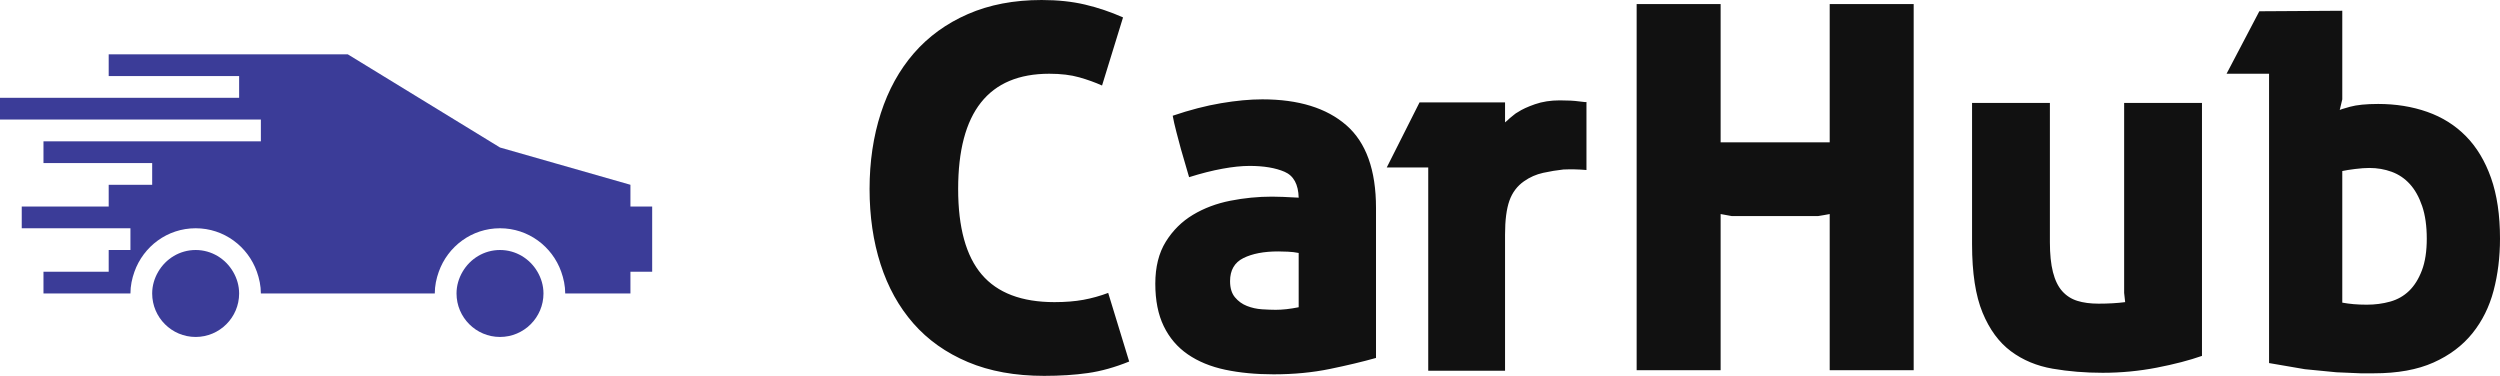
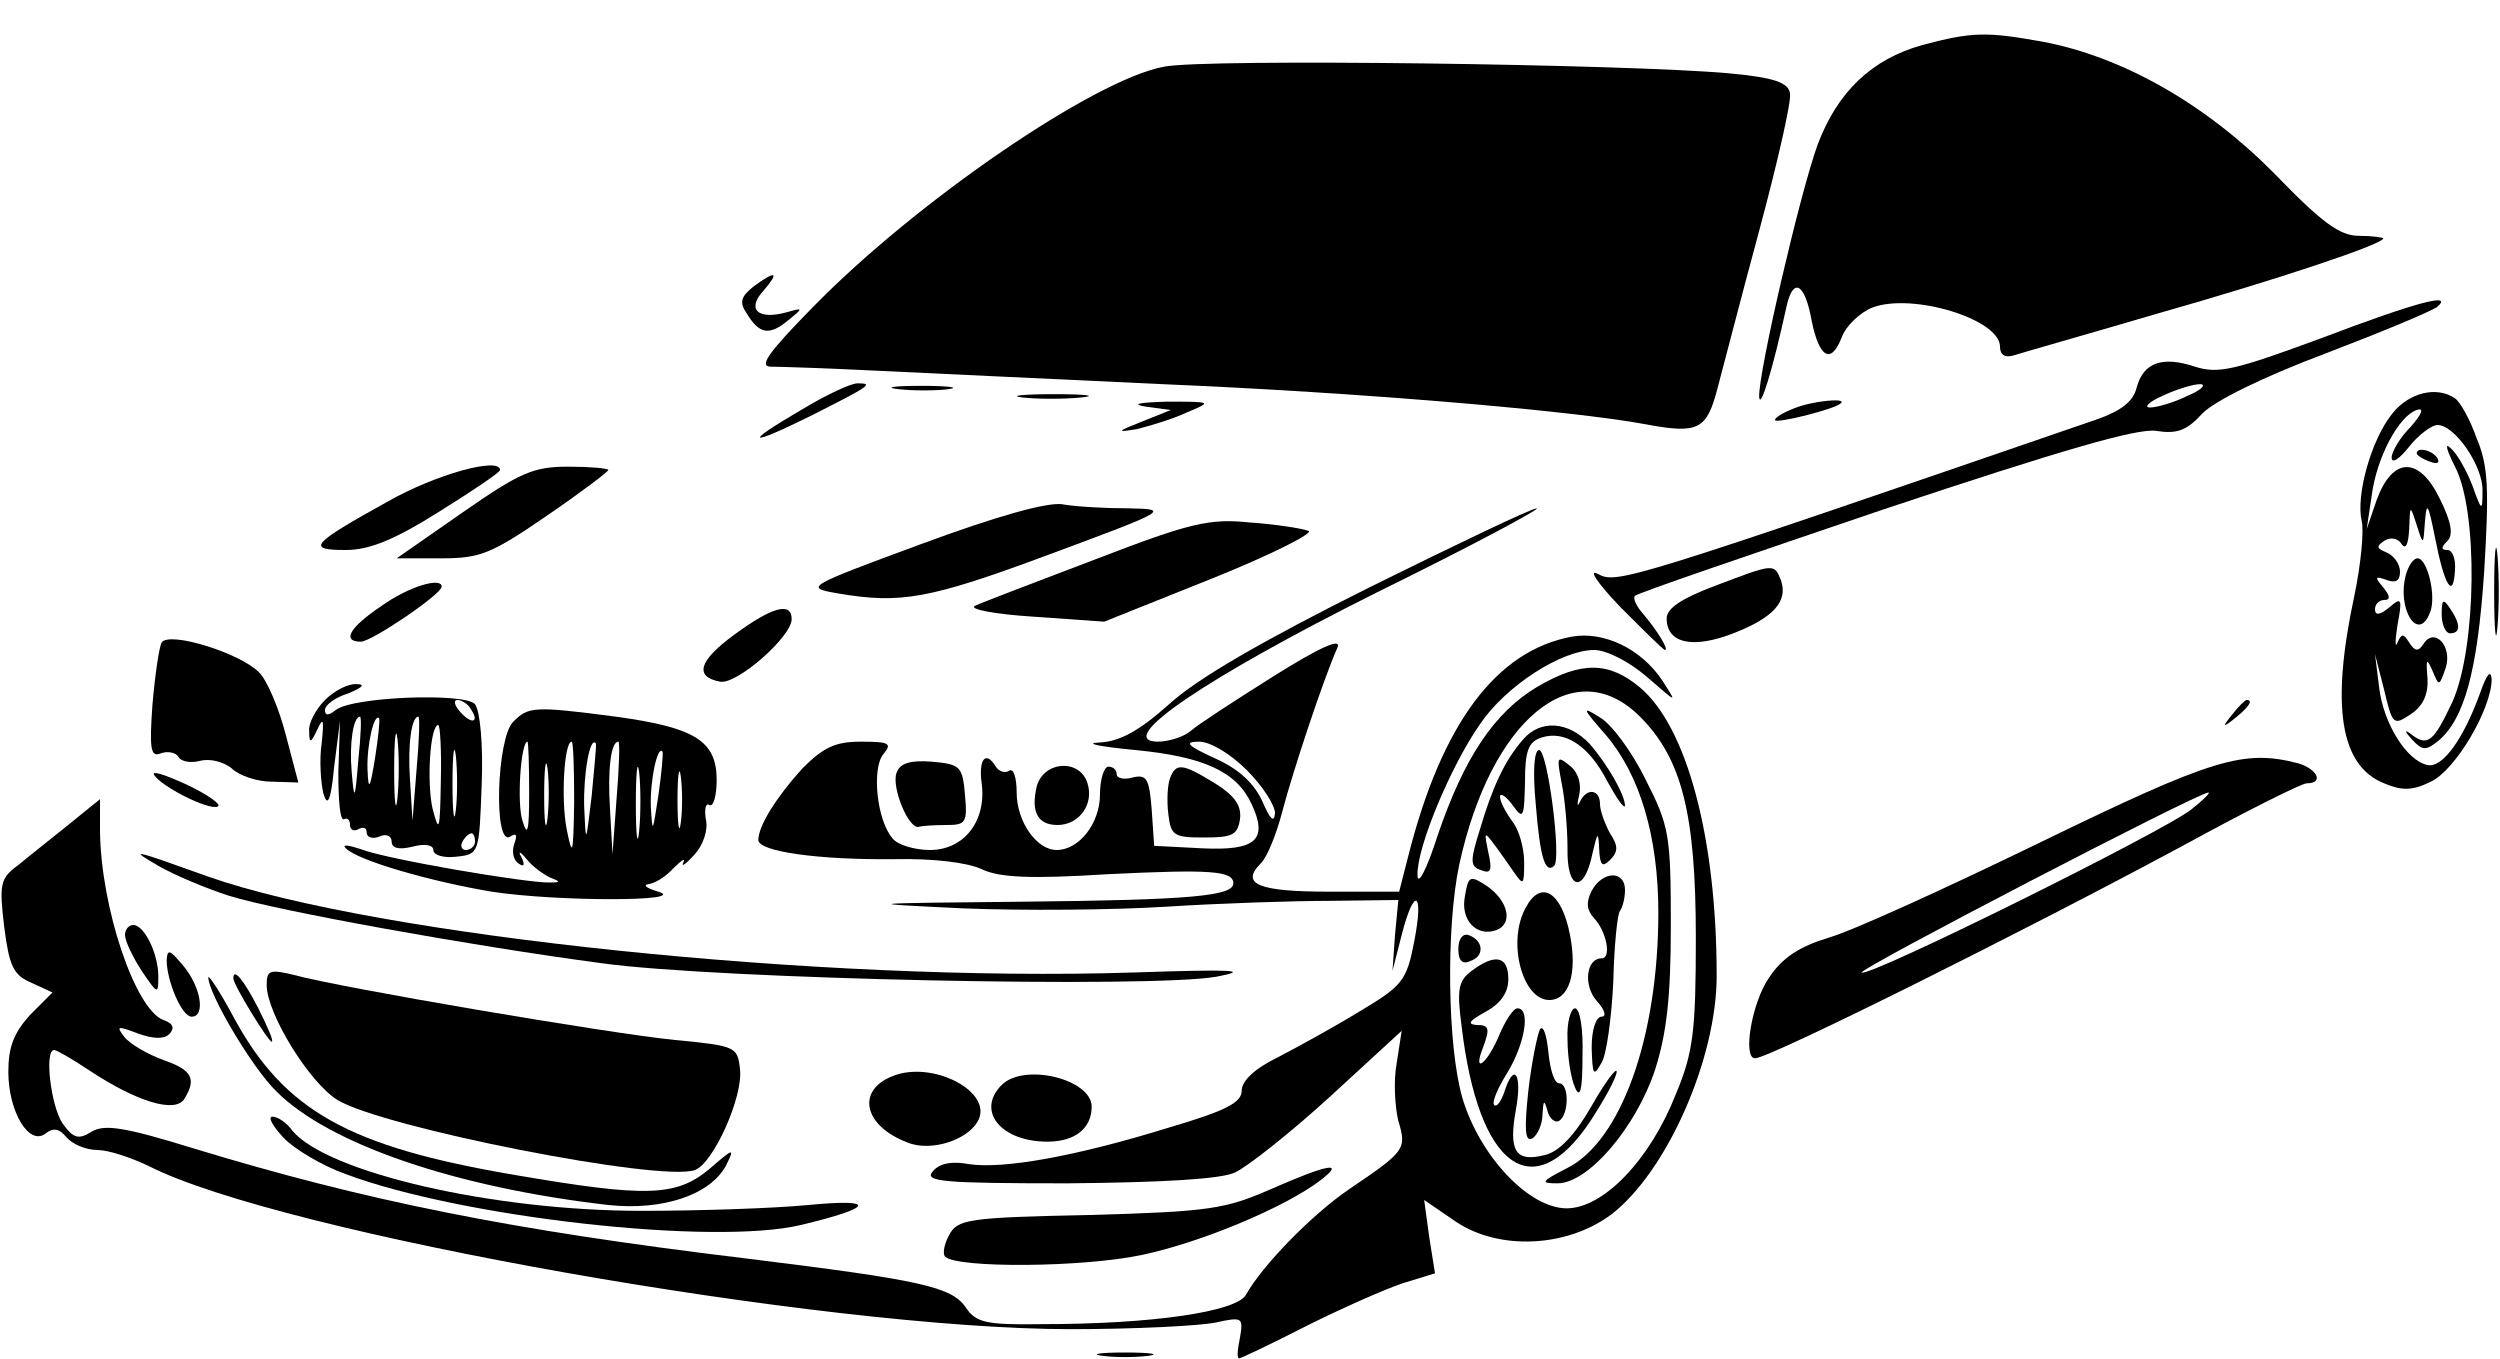
- <svg xmlns="http://www.w3.org/2000/svg" width="501.28" height="75.365" viewBox="0 0 230 34.579" class="css-1j8o68f" version="1.1" id="svg17">
-   <defs id="SvgjsDefs2381" />
-   <g id="SvgjsG2382" featurekey="PG4fjM-0" transform="matrix(2,0,0,2,0,-19)" fill="#3b3c98">
-     <g transform="translate(-270 -140)" id="g11">
-       <g id="g9">
-         <path d="M279,161c-0.736,0-1.375,0.405-1.722,1c-0.172,0.295-0.278,0.635-0.278,1c0,1.102,0.897,2,2,2c1.103,0,2-0.898,2-2    c0-0.365-0.105-0.705-0.278-1C280.375,161.405,279.737,161,279,161z" id="path3" />
-         <path d="M293,161c-0.736,0-1.375,0.405-1.722,1c-0.172,0.295-0.278,0.635-0.278,1c0,1.102,0.897,2,2,2c1.103,0,2-0.898,2-2    c0-0.365-0.105-0.705-0.278-1C294.375,161.405,293.737,161,293,161z" id="path5" />
-         <path d="M299,159v-1l-6-1.715L286,152h-11v1h6v1h-11v1h12v1h-10v1h5v1h-2v1h-4v1h5v1h-1v1h-3v1h4c0-0.352,0.072-0.686,0.184-1    c0.414-1.162,1.512-2,2.816-2c1.305,0,2.402,0.838,2.816,2c0.111,0.314,0.184,0.648,0.184,1h8c0-0.352,0.072-0.686,0.184-1    c0.414-1.162,1.512-2,2.816-2c1.305,0,2.402,0.838,2.816,2c0.111,0.314,0.184,0.648,0.184,1h3v-1h1v-3H299z" id="path7" />
-       </g>
-     </g>
-   </g>
-   <g id="SvgjsG2383" featurekey="jxYttZ-0" transform="matrix(2.355529,0,0,2.355529,78.25691,-13.04958)" fill="#111111">
-     <path d="M10.88 19.66 c-0.56 0.227 -1.097 0.377 -1.61 0.45 s-1.083 0.11 -1.71 0.11 c-1.133 0 -2.127 -0.18 -2.98 -0.54 s-1.563 -0.863 -2.13 -1.51 s-0.993 -1.417 -1.28 -2.31 s-0.43 -1.873 -0.43 -2.94 s0.147 -2.053 0.44 -2.96 s0.723 -1.687 1.29 -2.34 s1.27 -1.163 2.11 -1.53 s1.8 -0.55 2.88 -0.55 c0.627 0 1.193 0.06 1.7 0.18 s1 0.287 1.48 0.5 l-0.82 2.66 c-0.267 -0.12 -0.563 -0.227 -0.89 -0.32 s-0.717 -0.14 -1.17 -0.14 c-2.373 0 -3.56 1.5 -3.56 4.5 c0 1.507 0.307 2.62 0.92 3.34 s1.56 1.08 2.84 1.08 c0.427 0 0.803 -0.03 1.13 -0.09 s0.65 -0.15 0.97 -0.27 z M17.5 15.42 c-0.133 -0.027 -0.273 -0.043 -0.42 -0.05 s-0.273 -0.01 -0.38 -0.01 c-0.56 0 -1.013 0.087 -1.36 0.26 s-0.52 0.473 -0.52 0.9 c0 0.267 0.063 0.477 0.19 0.63 s0.283 0.267 0.47 0.34 s0.383 0.117 0.59 0.13 s0.383 0.02 0.53 0.02 c0.267 0 0.567 -0.033 0.9 -0.1 l0 -2.12 z M16.46 13.22 c0.107 0 0.25 0.003 0.43 0.01 s0.383 0.017 0.61 0.03 c-0.013 -0.52 -0.197 -0.857 -0.55 -1.01 s-0.81 -0.23 -1.37 -0.23 c-0.307 0 -0.66 0.037 -1.06 0.11 s-0.833 0.183 -1.3 0.33 l-0.32 -1.1 c-0.04 -0.147 -0.097 -0.36 -0.17 -0.64 s-0.123 -0.5 -0.15 -0.66 c0.667 -0.227 1.297 -0.39 1.89 -0.49 s1.13 -0.15 1.61 -0.15 c1.413 0 2.507 0.337 3.28 1.01 s1.16 1.75 1.16 3.23 l0 5.86 c-0.52 0.147 -1.12 0.29 -1.8 0.43 s-1.413 0.21 -2.2 0.21 c-0.693 0 -1.323 -0.06 -1.89 -0.18 s-1.053 -0.32 -1.46 -0.6 s-0.72 -0.647 -0.94 -1.1 s-0.33 -1.007 -0.33 -1.66 s0.137 -1.2 0.41 -1.64 s0.627 -0.79 1.06 -1.05 s0.92 -0.443 1.46 -0.55 s1.083 -0.16 1.63 -0.16 z M26.06 9.92 c0.16 -0.107 0.383 -0.21 0.67 -0.31 s0.61 -0.15 0.97 -0.15 c0.307 0 0.557 0.013 0.75 0.04 s0.29 0.033 0.29 0.02 l0 2.66 c-0.307 -0.027 -0.607 -0.033 -0.9 -0.02 c-0.253 0.027 -0.517 0.07 -0.79 0.13 s-0.523 0.17 -0.75 0.33 c-0.267 0.187 -0.457 0.44 -0.57 0.76 s-0.17 0.76 -0.17 1.32 l0 5.32 l-3 0 l0 -7.94 l-1.62 0 l1.28 -2.54 l3.34 0 l0 0.78 c0.067 -0.053 0.127 -0.107 0.18 -0.16 c0.053 -0.04 0.107 -0.083 0.16 -0.13 s0.107 -0.083 0.16 -0.11 z M30.7 5.7 l3.28 -0 l0 5.4 l4.26 0 l0 -5.4 l3.28 0 l0 14.3 l-3.28 0 l0 -6.1 c-0.08 0.013 -0.153 0.027 -0.22 0.04 l-0.24 0.04 l-3.36 0 l-0.44 -0.08 l0 6.1 l-3.28 0 l0 -14.3 z M43.8 9.56 l3.04 -0 l0 5.44 c0 0.467 0.04 0.857 0.12 1.17 s0.2 0.56 0.36 0.74 s0.357 0.307 0.59 0.38 s0.51 0.11 0.83 0.11 c0.387 0 0.733 -0.02 1.04 -0.06 l-0.04 -0.36 l0 -7.42 l3.04 0 l0 9.88 c-0.493 0.173 -1.083 0.327 -1.77 0.46 s-1.39 0.2 -2.11 0.2 c-0.68 0 -1.33 -0.053 -1.95 -0.16 s-1.163 -0.333 -1.63 -0.68 s-0.837 -0.85 -1.11 -1.51 s-0.41 -1.55 -0.41 -2.67 l0 -5.52 z M58.26 5.96 l-0 3.46 l-0.1 0.42 c0 -0.013 0.133 -0.057 0.4 -0.13 s0.633 -0.11 1.1 -0.11 c0.693 0 1.333 0.103 1.92 0.31 s1.09 0.523 1.51 0.95 s0.747 0.97 0.98 1.63 s0.35 1.45 0.35 2.37 c0 0.72 -0.083 1.397 -0.25 2.03 s-0.443 1.19 -0.83 1.67 s-0.893 0.86 -1.52 1.14 s-1.4 0.42 -2.32 0.42 l-0.53 0 l-0.94 -0.04 l-1.23 -0.12 l-1.4 -0.24 l0 -11.3 l-1.66 0 l1.28 -2.44 z M59.22 17.44 c0.32 0 0.623 -0.04 0.91 -0.12 s0.533 -0.22 0.74 -0.42 s0.373 -0.467 0.5 -0.8 s0.19 -0.747 0.19 -1.24 s-0.06 -0.917 -0.18 -1.27 s-0.28 -0.64 -0.48 -0.86 s-0.437 -0.38 -0.71 -0.48 s-0.563 -0.15 -0.87 -0.15 c-0.16 0 -0.347 0.013 -0.56 0.04 s-0.38 0.053 -0.5 0.08 l0 5.14 c0.147 0.027 0.297 0.047 0.45 0.06 s0.323 0.02 0.51 0.02 z" id="path14" />
+ <svg xmlns="http://www.w3.org/2000/svg" version="1.0" width="300pt" height="163pt" viewBox="0 0 300 163" preserveAspectRatio="xMidYMid meet">
+   <g transform="translate(0,163) scale(0.1,-0.1)" fill="#000000" stroke="none">
+     <path d="M2307 1576 c-61 -17 -102 -56 -126 -120 -21 -58 -71 -273 -70 -302 1 -17 16 31 33 109 8 35 22 27 30 -18 9 -44 23 -53 36 -20 5 14 22 30 37 36 48 18 153 -14 153 -47 0 -10 6 -14 18 -10 9 3 87 25 172 50 141 40 270 83 270 90 0 1 -13 3 -29 3 -23 0 -44 15 -102 75 -82 83 -182 140 -278 158 -67 12 -84 12 -144 -4z" />
+     <path d="M1397 1550 c-83 -15 -297 -161 -422 -289 -53 -54 -65 -71 -50 -71 11 0 70 -2 130 -5 61 -3 214 -10 340 -16 238 -10 493 -32 579 -48 64 -12 74 -7 87 43 6 22 28 108 50 189 22 82 39 156 37 165 -2 13 -19 19 -73 24 -120 11 -628 18 -678 8z" />
+     <path d="M904 1286 c-15 -12 -17 -19 -8 -32 15 -25 27 -27 49 -9 20 16 19 16 -2 10 -34 -9 -47 4 -27 26 20 23 15 25 -12 5z" />
+     <path d="M2785 1224 c-103 -38 -123 -43 -151 -34 -39 13 -62 5 -70 -25 -4 -17 -19 -28 -47 -38 -561 -193 -577 -198 -599 -186 -13 7 -1 -11 27 -40 28 -28 51 -51 53 -51 5 0 -9 23 -26 43 -8 9 -13 19 -10 22 2 3 137 49 299 104 213 71 303 97 326 94 25 -4 37 0 56 21 15 15 71 43 148 72 68 26 128 51 134 56 19 17 -24 6 -140 -38z m-160 -69 c-16 -8 -37 -14 -45 -14 -8 0 -1 7 15 14 17 8 37 14 45 14 8 0 2 -7 -15 -14z" />
+     <path d="M963 1139 c-72 -42 -67 -46 10 -8 71 36 76 39 56 39 -8 0 -38 -14 -66 -31z" />
+     <path d="M1078 1163 c18 -2 45 -2 60 0 15 2 0 4 -33 4 -33 0 -45 -2 -27 -4z" />
+     <path d="M1227 1153 c18 -2 50 -2 70 0 21 2 7 4 -32 4 -38 0 -55 -2 -38 -4z" />
+     <path d="M2871 1134 c-26 -32 -44 -99 -37 -129 3 -12 -1 -53 -9 -91 -28 -131 -17 -203 36 -224 21 -9 34 -9 56 2 30 14 73 88 73 123 -1 12 -6 6 -14 -17 -20 -55 -45 -90 -63 -86 -25 5 -53 50 -58 93 l-5 40 11 -43 c10 -42 11 -43 32 -29 15 10 21 24 20 43 -2 24 -1 25 6 9 8 -19 8 -19 16 4 8 26 -14 49 -27 28 -6 -9 -10 -9 -17 2 -7 11 -9 11 -14 0 -3 -8 -3 2 0 21 6 32 5 34 -10 21 -11 -9 -17 -10 -17 -2 0 6 5 11 11 11 8 0 7 5 -1 15 -11 13 -10 14 4 9 11 -4 16 -1 16 10 0 9 -7 19 -16 23 -12 5 -13 7 -3 14 8 5 17 3 21 -4 5 -7 8 0 9 18 1 29 1 30 9 5 8 -25 8 -25 10 5 2 24 4 20 12 -20 11 -57 22 -76 24 -39 1 13 -3 24 -9 24 -8 0 -8 3 0 11 7 7 5 22 -9 50 -25 52 -57 51 -76 -1 l-12 -35 6 40 c6 47 33 96 54 103 9 3 7 -4 -7 -20 -13 -13 -23 -30 -23 -37 0 -8 9 -2 21 13 11 14 27 26 34 26 21 0 55 -50 54 -79 0 -25 -1 -25 -12 6 -7 18 -18 38 -26 45 -8 8 -5 -2 5 -22 28 -53 26 -217 -3 -282 -23 -49 -30 -55 -51 -38 -7 5 -6 2 2 -7 13 -14 17 -14 32 -2 31 26 47 83 55 203 6 99 5 127 -9 160 -8 23 -20 44 -26 48 -22 15 -55 7 -75 -18z" />
+     <path d="M1375 1142 l30 -4 -35 -14 c-30 -12 -31 -13 -6 -9 16 4 43 12 60 20 31 13 31 13 -24 13 -34 -1 -43 -3 -25 -6z" />
+     <path d="M2153 1140 c-13 -5 -23 -11 -23 -14 0 -5 72 13 79 20 8 7 -34 3 -56 -6z" />
+     <path d="M2900 1086 c0 -2 7 -7 16 -10 8 -3 12 -2 9 4 -6 10 -25 14 -25 6z" />
+     <path d="M465 1028 c-92 -51 -98 -58 -50 -58 28 0 58 12 112 46 40 25 73 47 73 50 0 16 -77 -5 -135 -38z" />
+     <path d="M555 1015 l-79 -55 53 0 c47 0 60 5 127 51 41 28 74 53 74 55 0 2 -22 4 -48 4 -42 0 -58 -7 -127 -55z" />
+     <path d="M1105 977 c-138 -51 -140 -52 -100 -59 76 -13 110 -7 255 47 143 53 144 54 94 55 -28 0 -64 2 -80 5 -19 2 -77 -14 -169 -48z" />
+     <path d="M1643 925 c-128 -64 -206 -109 -240 -140 -37 -33 -60 -45 -84 -46 -19 -1 1 -5 43 -9 83 -8 122 -26 140 -65 20 -43 5 -56 -59 -53 l-58 3 -3 44 c-3 37 -6 42 -23 38 -10 -3 -19 -1 -19 4 0 5 -4 9 -10 9 -5 0 -10 -15 -10 -33 0 -35 -25 -67 -52 -67 -24 0 -48 34 -48 69 0 18 -4 30 -9 26 -5 -3 -12 -1 -16 5 -12 20 -21 9 -17 -20 6 -45 -21 -80 -62 -80 -18 0 -39 6 -45 14 -19 22 -25 84 -11 101 11 13 7 15 -27 15 -31 0 -45 -7 -70 -32 -31 -34 -53 -69 -53 -86 0 -14 73 -24 163 -23 47 1 88 -4 105 -12 21 -10 57 -12 152 -6 123 6 150 4 150 -11 0 -15 -49 -20 -250 -22 -197 -2 -200 -2 -75 -8 72 -3 182 -2 245 2 63 4 152 7 197 7 l81 1 -4 -42 -3 -43 11 43 c15 59 27 53 15 -8 -9 -47 -14 -53 -66 -84 -31 -19 -75 -43 -98 -55 -27 -13 -43 -28 -43 -40 0 -14 -19 -24 -87 -44 -113 -35 -199 -50 -240 -44 -21 4 -36 1 -44 -9 -10 -12 13 -14 162 -14 113 1 184 5 201 13 15 7 67 48 114 91 l86 79 -6 -39 c-4 -21 -2 -53 2 -69 10 -34 9 -36 -59 -82 -44 -30 -104 -91 -124 -127 -12 -20 -111 -35 -246 -35 -66 -1 -78 2 -90 20 -17 25 -54 33 -265 59 -282 34 -455 69 -662 132 -84 26 -107 29 -122 20 -16 -10 -22 -8 -35 10 -14 21 -22 88 -10 88 3 0 22 -11 43 -25 56 -37 102 -51 113 -34 15 24 10 35 -25 47 -19 7 -40 19 -47 28 -10 13 -8 13 16 4 19 -7 32 -7 38 -1 7 7 5 13 -7 17 -34 13 -75 135 -76 227 l0 38 -37 -30 c-21 -17 -49 -39 -61 -49 -22 -16 -23 -23 -17 -74 6 -47 11 -58 32 -67 l26 -12 -27 -27 c-19 -21 -26 -38 -26 -68 0 -48 25 -90 45 -74 9 7 16 6 25 -5 7 -8 23 -15 37 -15 13 0 40 -9 61 -19 158 -81 811 -196 1107 -196 77 0 155 4 174 8 32 7 33 6 29 -18 -3 -14 -4 -25 -1 -25 2 0 38 17 81 39 42 21 94 44 115 51 l39 12 -7 44 -6 44 38 -26 c52 -35 134 -31 187 9 66 51 126 186 126 286 0 166 -36 299 -92 346 -37 31 -70 32 -123 1 -52 -31 -88 -85 -120 -179 -13 -41 -24 -61 -24 -47 -1 33 40 131 75 181 31 46 98 89 137 89 15 0 42 -14 63 -32 37 -32 37 -33 19 -5 -25 38 -70 60 -109 53 -91 -17 -156 -105 -196 -263 l-11 -43 -84 0 c-85 0 -107 9 -82 34 8 8 19 36 26 63 12 46 49 158 66 196 5 12 -20 1 -76 -34 -46 -29 -91 -58 -100 -66 -8 -7 -26 -13 -40 -13 -53 1 57 76 263 179 112 55 198 101 192 101 -6 0 -96 -43 -201 -95z m325 -155 c50 -50 67 -116 67 -265 0 -112 -3 -138 -24 -188 -31 -79 -87 -137 -131 -137 -45 0 -104 62 -125 132 -18 61 -20 204 -4 280 38 175 138 257 217 178z m-472 -64 c19 -19 34 -42 34 -52 -1 -12 -6 -7 -15 14 -10 22 -28 39 -57 52 -33 15 -38 20 -19 20 13 0 37 -14 57 -34z" />
+     <path d="M1927 748 c41 -48 63 -122 63 -213 0 -150 -45 -275 -110 -307 -31 -16 -32 -18 -11 -18 37 0 94 67 117 136 14 44 19 87 19 174 0 108 -2 119 -30 174 -16 33 -41 67 -55 75 -22 14 -22 12 7 -21z" />
+     <path d="M1828 743 c-22 -25 -37 -57 -52 -108 -12 -38 -12 -45 1 -49 12 -5 14 -1 9 21 -5 24 -5 26 6 11 7 -9 18 -25 25 -35 11 -16 12 -15 12 12 0 17 -6 39 -14 49 -8 11 -15 24 -15 30 0 5 7 1 15 -10 13 -18 14 -16 15 28 0 37 4 48 20 53 28 9 57 -10 79 -53 11 -20 20 -33 21 -29 0 13 -21 50 -43 75 -25 26 -58 29 -79 5z" />
+     <path d="M1843 664 c5 -62 11 -83 22 -73 9 9 -8 139 -18 139 -6 0 -8 -25 -4 -66z" />
+     <path d="M1874 690 c4 -19 7 -55 7 -78 -1 -51 20 -55 30 -6 6 26 7 27 8 5 1 -20 4 -22 13 -13 10 10 10 17 0 32 -6 11 -12 27 -12 35 0 18 -16 20 -24 3 -3 -7 -4 -4 -1 8 3 13 -1 27 -11 35 -16 13 -16 11 -10 -21z" />
+     <path d="M1758 555 c-6 -29 14 -50 38 -41 20 8 14 35 -12 53 -20 13 -22 12 -26 -12z" />
+     <path d="M1910 561 c-7 -14 -6 -23 3 -33 15 -16 21 -48 9 -48 -19 0 -22 -33 -6 -51 10 -11 12 -19 6 -19 -7 0 -12 -16 -12 -37 1 -33 2 -36 12 -18 6 10 12 55 14 98 1 43 5 81 8 84 3 4 6 15 6 25 0 24 -27 23 -40 -1z" />
+     <path d="M1831 541 c-23 -41 -4 -111 28 -111 24 0 34 32 25 78 -10 52 -35 67 -53 33z" />
+     <path d="M1750 491 c0 -14 5 -19 15 -14 17 6 15 25 -3 31 -7 2 -12 -5 -12 -17z" />
+     <path d="M1766 465 c-16 -12 -18 -22 -12 -67 20 -169 85 -217 154 -114 17 26 32 53 32 60 0 6 -14 -13 -30 -41 -20 -35 -39 -55 -56 -59 -35 -9 -44 4 -35 54 8 43 -2 59 -14 21 -4 -11 -9 -18 -12 -15 -3 3 4 20 16 39 21 35 28 77 12 77 -5 0 -14 -14 -21 -30 -15 -37 -34 -51 -20 -16 8 22 7 26 -8 26 -12 1 -9 5 11 16 18 10 27 23 27 39 0 28 -16 31 -44 10z" />
+     <path d="M1881 383 c0 -21 4 -47 9 -58 6 -14 9 -4 9 38 1 32 -3 57 -9 57 -5 0 -10 -17 -9 -37z" />
+     <path d="M1848 395 c-3 -6 -10 -39 -14 -74 -5 -47 -4 -62 5 -57 6 4 12 17 12 29 1 17 2 18 6 4 2 -9 9 -15 14 -12 12 8 12 45 0 45 -6 0 -11 17 -13 38 -2 20 -6 32 -10 27z" />
+     <path d="M1315 959 c-71 -27 -137 -52 -145 -56 -8 -4 23 -10 70 -13 l85 -6 130 52 c72 29 123 55 115 57 -8 3 -40 8 -70 10 -48 5 -71 0 -185 -44z" />
+     <path d="M2993 920 c0 -47 2 -66 4 -42 2 23 2 61 0 85 -2 23 -4 4 -4 -43z" />
+     <path d="M2887 940 c-11 -41 15 -82 29 -45 8 19 -3 65 -15 65 -5 0 -11 -9 -14 -20z" />
+     <path d="M2058 927 c-40 -15 -58 -27 -58 -39 0 -30 31 -37 80 -18 49 19 66 39 57 64 -8 20 -8 20 -79 -7z" />
+     <path d="M458 903 c-39 -26 -48 -43 -25 -43 13 0 97 57 97 66 0 12 -40 0 -72 -23z" />
+     <path d="M2930 893 c0 -13 5 -23 10 -23 13 0 13 11 0 30 -8 12 -10 11 -10 -7z" />
+     <path d="M882 869 c-44 -32 -49 -51 -18 -57 20 -4 86 54 86 75 0 21 -23 15 -68 -18z" />
+     <path d="M194 859 c-3 -5 -8 -39 -11 -74 -4 -55 -2 -64 10 -59 8 3 18 1 21 -4 3 -6 15 -8 26 -5 12 3 28 -1 38 -9 9 -9 31 -16 48 -16 l32 -1 -15 57 c-8 31 -22 65 -32 75 -22 23 -108 50 -117 36z" />
+     <path d="M390 790 c-11 -11 -20 -28 -19 -37 0 -16 2 -15 10 2 7 15 8 12 5 -17 -3 -20 -1 -47 2 -60 5 -17 9 -10 13 32 l7 55 -2 -62 c0 -33 2 -59 7 -56 4 2 7 -1 7 -7 0 -6 5 -8 10 -5 6 3 10 2 10 -4 0 -6 7 -8 15 -5 8 4 15 1 15 -6 0 -8 9 -10 25 -6 15 4 25 2 25 -4 0 -6 12 -10 28 -8 27 3 27 4 30 86 2 49 -2 89 -8 97 -12 14 -147 9 -167 -7 -9 -7 -13 -7 -13 0 0 6 12 15 28 20 17 7 21 11 10 11 -10 1 -27 -8 -38 -19z m175 -11 c11 -16 1 -19 -13 -3 -7 8 -8 14 -3 14 5 0 13 -5 16 -11z m-135 -61 c-4 -49 -5 -50 -8 -14 -3 34 2 66 10 66 2 0 1 -24 -2 -52z m20 2 c-6 -37 -8 -40 -9 -13 -1 29 8 68 14 61 1 -2 -1 -23 -5 -48z m27 -47 c-2 -21 -4 -6 -4 32 0 39 2 55 4 38 2 -18 2 -50 0 -70z m23 35 l-5 -63 -3 49 c-3 43 2 76 10 76 2 0 1 -28 -2 -62z m29 -15 c-1 -60 -2 -64 -10 -33 -7 31 -3 100 7 100 2 0 4 -30 3 -67z m18 -35 c-2 -18 -4 -4 -4 32 0 36 2 50 4 33 2 -18 2 -48 0 -65z m23 -38 c0 -5 -5 -10 -11 -10 -5 0 -7 5 -4 10 3 6 8 10 11 10 2 0 4 -4 4 -10z" />
+     <path d="M2679 773 c-13 -16 -12 -17 4 -4 16 13 21 21 13 21 -2 0 -10 -8 -17 -17z" />
+     <path d="M616 764 c-20 -19 -24 -150 -4 -138 8 5 9 2 5 -9 -3 -9 -1 -19 5 -23 7 -5 8 -2 4 7 -5 8 -2 8 6 -2 7 -9 20 -18 28 -22 13 -5 13 -6 0 -6 -26 -1 -197 28 -227 40 -15 5 -23 6 -18 1 15 -15 103 -40 175 -52 78 -12 238 -12 200 0 -14 4 -19 8 -12 9 8 1 21 9 30 19 10 10 15 13 12 7 -3 -6 3 -2 13 9 11 12 17 30 14 43 -2 12 0 20 4 17 5 -3 9 11 9 30 0 47 -26 63 -121 76 -99 13 -105 12 -123 -6z m19 -85 c0 -47 -2 -54 -8 -34 -7 21 -2 95 6 95 1 0 2 -27 2 -61z m54 -11 c-1 -64 -2 -68 -9 -33 -7 36 -3 105 6 105 2 0 3 -33 3 -72z m21 7 c-7 -59 -7 -59 -9 -13 -1 40 7 85 14 76 1 -2 -2 -30 -5 -63z m30 -2 l-5 -68 -3 54 c-3 47 1 81 10 81 2 0 1 -30 -2 -67z m-83 -25 c-2 -18 -4 -6 -4 27 0 33 2 48 4 33 2 -15 2 -42 0 -60z m110 -15 c-2 -21 -4 -6 -4 32 0 39 2 55 4 38 2 -18 2 -50 0 -70z m23 42 c-7 -45 -7 -46 -9 -13 -1 32 8 74 14 66 1 -2 -1 -25 -5 -53z m27 -32 c-2 -16 -4 -3 -4 27 0 30 2 43 4 28 2 -16 2 -40 0 -55z" />
+     <path d="M1076 703 c-7 -17 15 -70 27 -65 4 1 19 2 33 2 23 0 25 3 22 36 -3 34 -5 37 -40 40 -26 2 -38 -2 -42 -13z" />
+     <path d="M2450 620 c-113 -55 -227 -107 -255 -115 -36 -11 -56 -24 -72 -48 -21 -30 -32 -97 -17 -97 17 0 322 152 515 256 75 41 141 74 147 74 21 0 13 17 -10 24 -66 17 -102 6 -308 -94z m180 39 c-32 -26 -389 -203 -396 -196 -4 4 400 214 416 216 3 0 -6 -9 -20 -20z" />
+     <path d="M185 700 c9 -14 64 -42 76 -38 6 2 -11 14 -36 26 -26 12 -44 18 -40 12z" />
+     <path d="M1244 686 c-7 -30 1 -46 25 -46 26 0 44 25 36 50 -9 30 -53 27 -61 -4z" />
+     <path d="M1404 696 c-3 -8 -4 -27 -2 -43 3 -26 7 -28 43 -28 34 0 40 3 43 22 2 16 -6 28 -30 43 -39 24 -47 25 -54 6z" />
+     <path d="M190 591 c19 -11 57 -27 85 -36 58 -18 290 -60 448 -81 138 -19 659 -30 737 -16 42 8 19 9 -100 5 -373 -12 -908 44 -1110 115 -92 33 -96 34 -60 13z" />
+     <path d="M150 508 c0 -7 9 -26 20 -43 19 -28 20 -29 20 -7 0 28 -17 62 -30 62 -6 0 -10 -6 -10 -12z" />
+     <path d="M200 478 c0 -25 18 -68 30 -68 17 0 11 36 -10 61 -16 19 -19 21 -20 7z" />
+     <path d="M320 448 c0 -34 51 -117 85 -138 54 -33 389 -99 429 -84 22 8 58 88 54 121 -3 27 -5 28 -78 35 -80 8 -403 63 -457 78 -29 7 -33 6 -33 -12z" />
+     <path d="M250 457 c0 -19 52 -108 82 -137 63 -63 215 -115 398 -136 65 -7 122 12 141 47 11 22 10 22 -20 -4 -40 -33 -75 -34 -233 -7 -200 34 -277 77 -338 190 -16 30 -30 51 -30 47z" />
+     <path d="M280 456 c0 -8 42 -76 46 -76 3 0 -5 18 -16 40 -18 35 -30 49 -30 36z" />
+     <path d="M1072 339 c-45 -17 -36 -60 17 -80 29 -12 76 4 86 29 13 34 -57 69 -103 51z" />
+     <path d="M1202 328 c-31 -31 -1 -68 55 -68 33 0 53 16 53 42 0 33 -81 53 -108 26z" />
+     <path d="M340 265 c13 -14 47 -34 75 -44 139 -52 441 -86 546 -61 88 21 92 32 9 24 -41 -4 -131 -7 -200 -7 -179 0 -377 46 -419 96 -7 10 -18 17 -24 17 -6 0 0 -11 13 -25z" />
+     <path d="M1525 203 c-55 -24 -74 -27 -218 -31 -145 -3 -158 -5 -168 -24 -6 -11 -8 -22 -5 -26 15 -14 165 -13 236 2 71 15 172 57 215 90 30 23 8 19 -60 -11z" />
+     <path d="M1323 3 c15 -2 39 -2 55 0 15 2 2 4 -28 4 -30 0 -43 -2 -27 -4z" />
  </g>
</svg>
